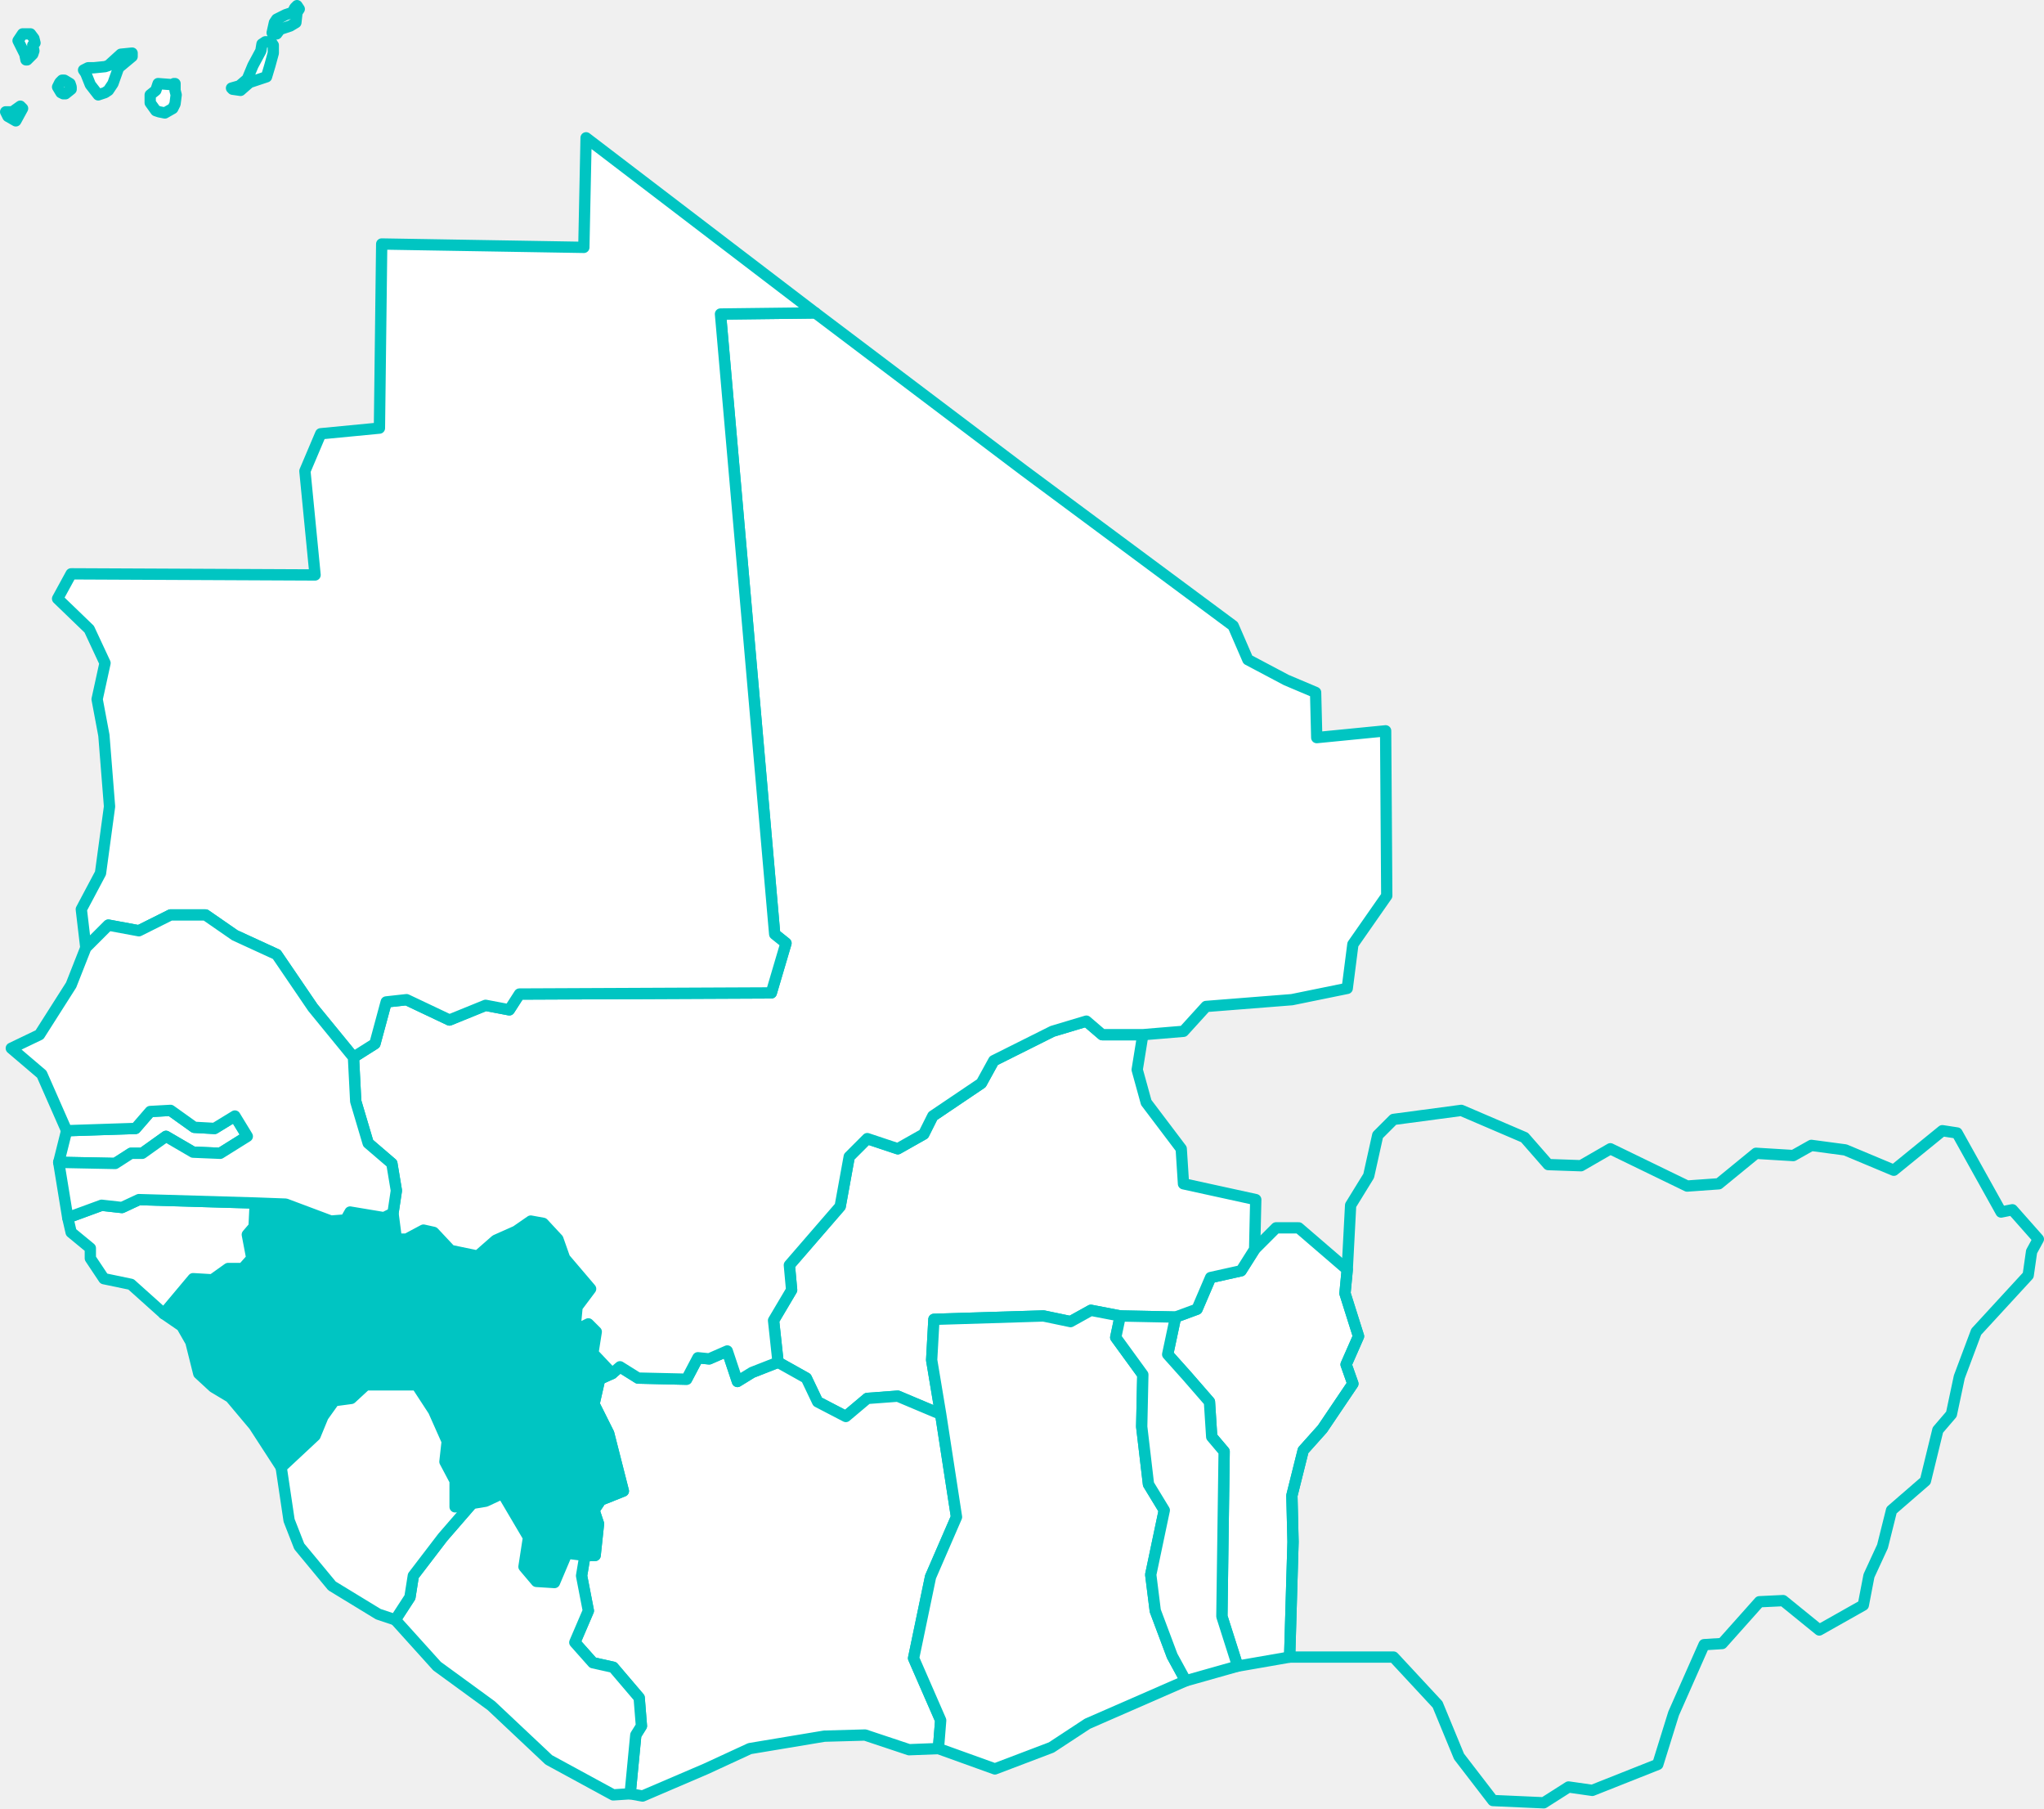
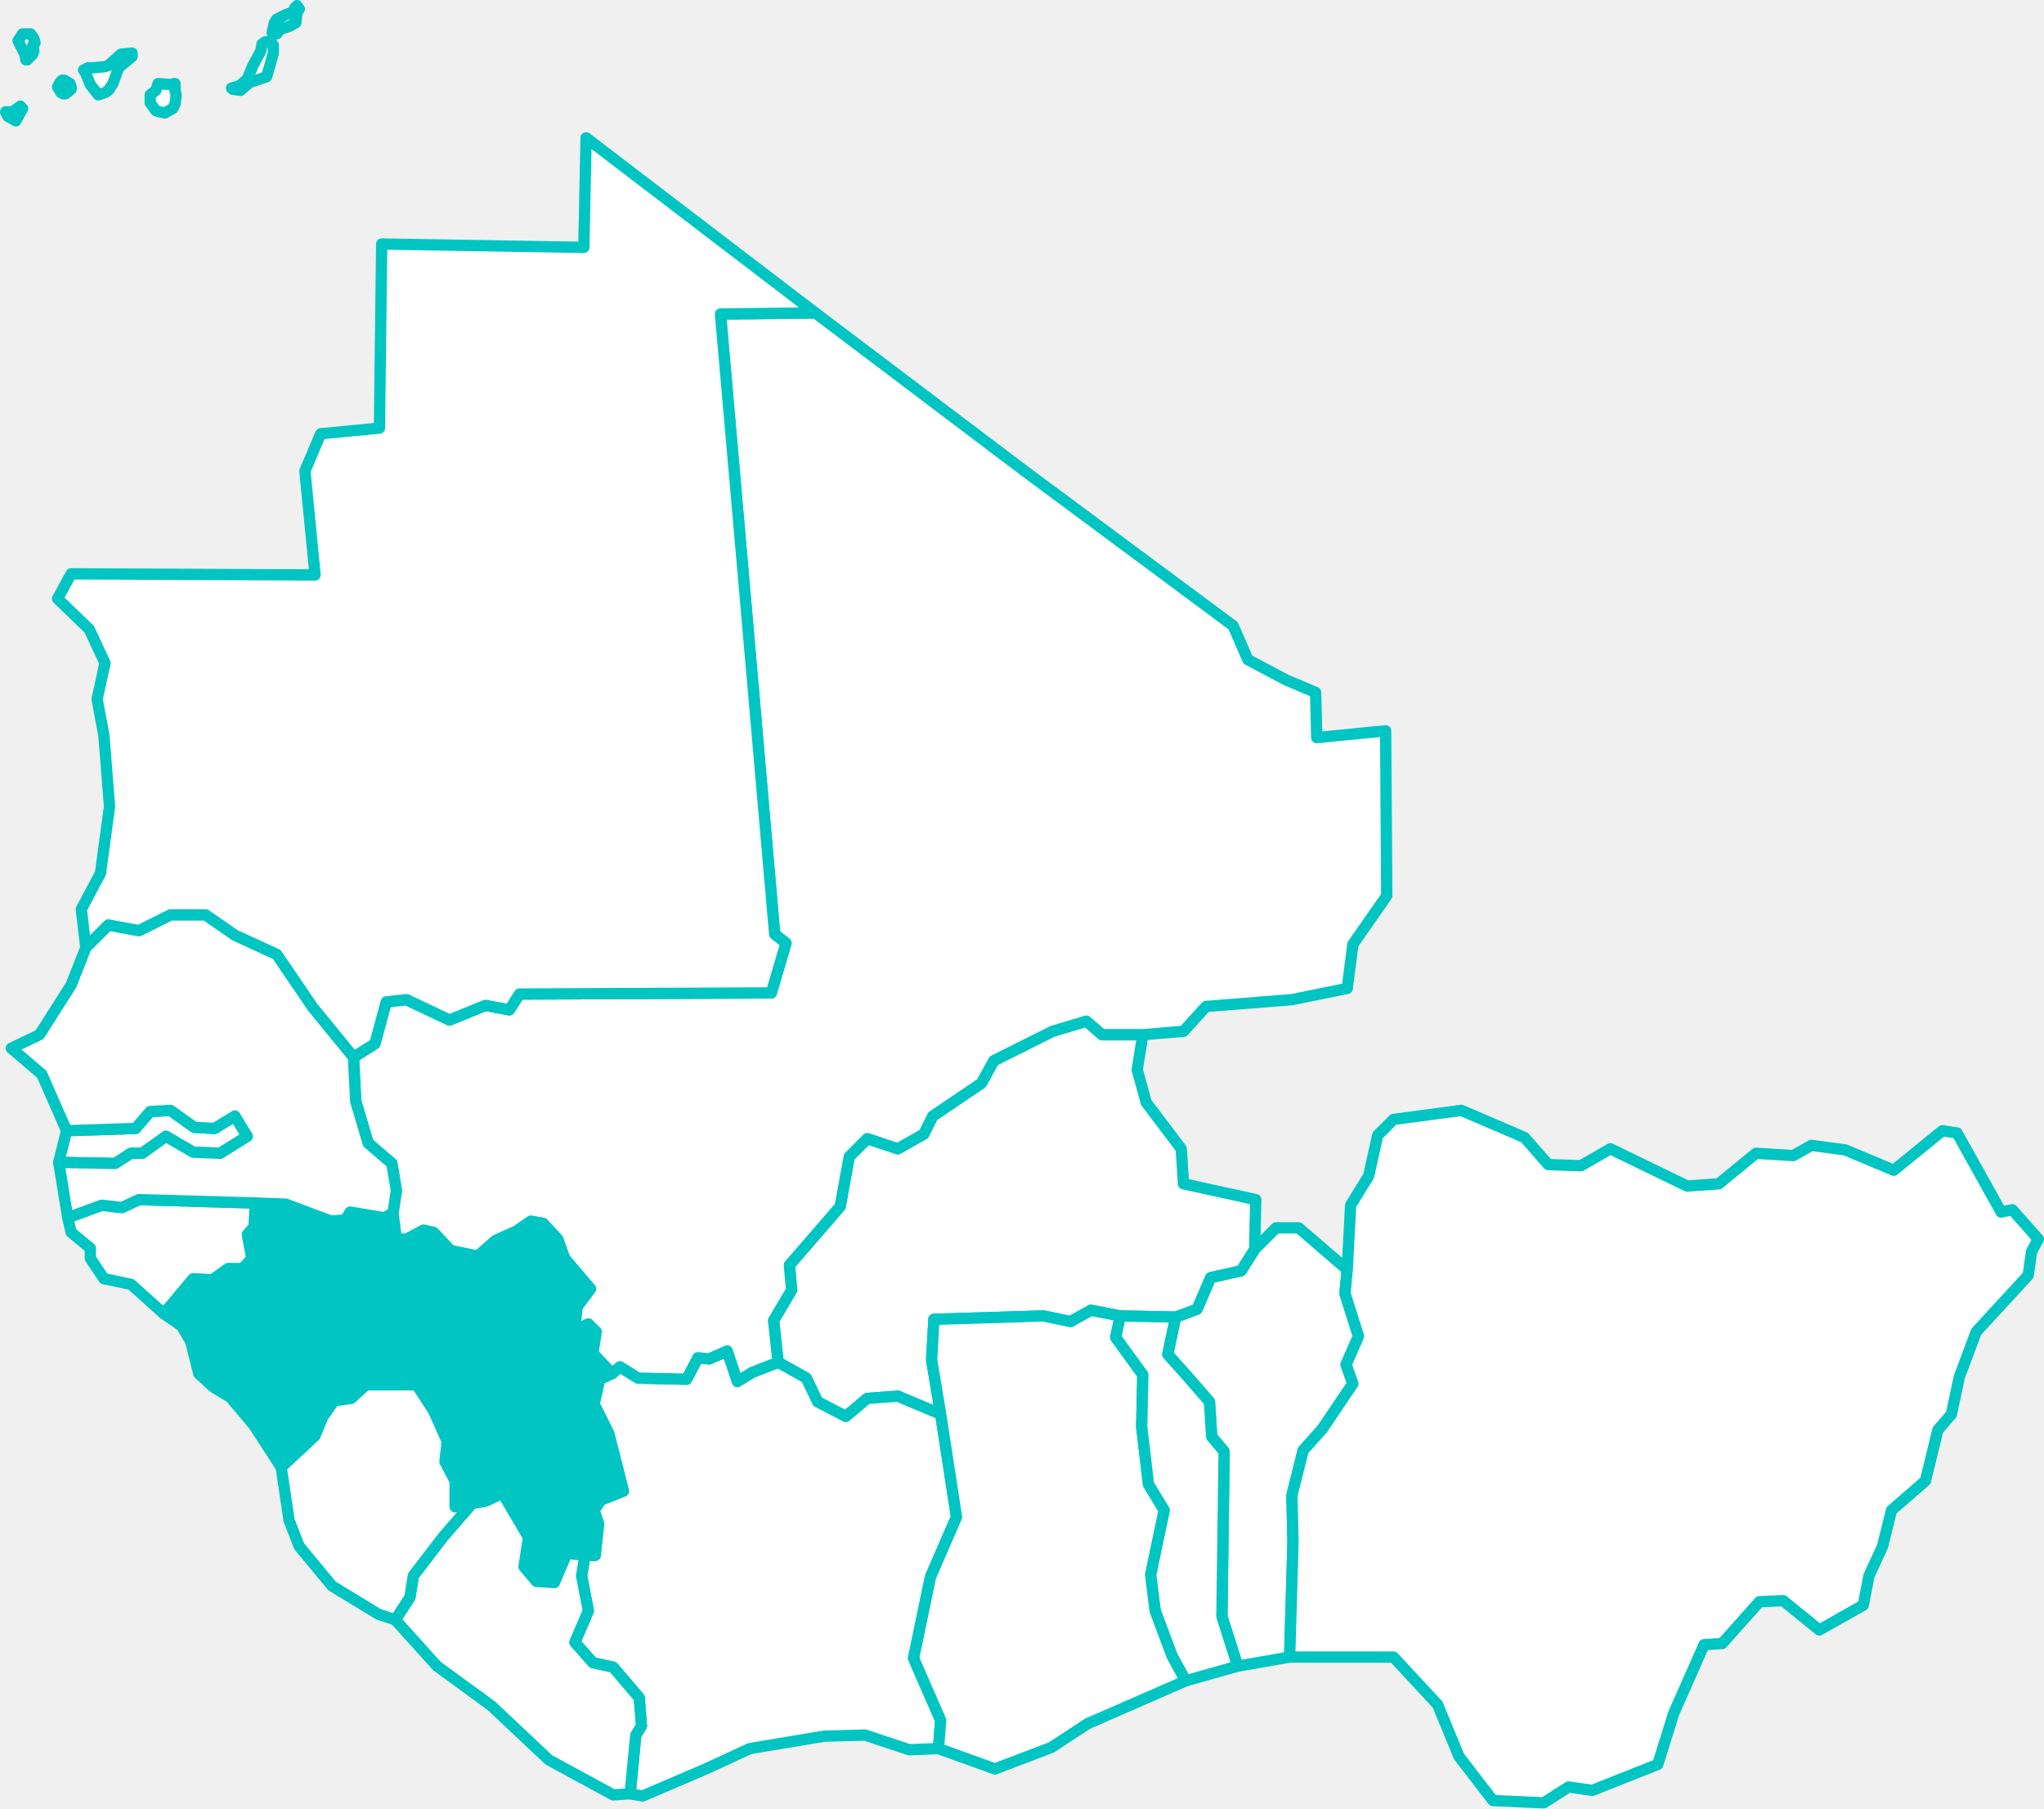
<svg xmlns="http://www.w3.org/2000/svg" enable_background="new 0 0 2000 1001" height="160.1" pretty_print="False" style="fill:none;stroke:#000000;stroke-linejoin:round" version="1.1" viewBox="0 0 181 160.1" width="181" id="svg2">
  <defs id="defs4">
    <style type="text/css" id="style6">path { fill-rule: evenodd; }</style>
  </defs>
  <path id="BJ" data-name="Benin" data-id="BJ" d="m 119.3,112.4 -4.3,-3.7 h -2 l -1.9,1.9 -1.2,1.9 -2.7,0.6 -1.2,2.8 -1.9,0.7 -0.7,3.3 1.7,1.9 2,2.3 0.2,3.1 1.1,1.3 -0.2,14.6 1.4,4.4 4.6,-0.8 0.3,-10.2 -0.1,-4.1 1,-4 1.7,-1.9 2.7,-4 -0.6,-1.7 1.1,-2.5 -1.2,-3.8 z" style="fill:#ffffff;fill-opacity:1;fill-rule:evenodd;stroke:#00c5c2;stroke-opacity:1" />
  <path id="BF" data-name="Burkina Faso" data-id="BF" d="m 101.2,91.6 h -3.6 l -1.4,-1.2 -3,0.9 -5.2,2.6 -1.1,2 -4.3,2.9 -0.8,1.6 -2.3,1.3 -2.7,-0.9 -1.6,1.6 -0.8,4.4 -4.5,5.2 0.2,2.2 -1.6,2.7 0.4,3.7 2.5,1.4 1,2.1 2.5,1.3 1.9,-1.6 2.7,-0.2 3.8,1.6 -0.8,-4.8 0.2,-3.6 9.7,-0.3 2.4,0.5 1.8,-1 2.6,0.5 4.9,0.1 1.9,-0.7 1.2,-2.8 2.7,-0.6 1.2,-1.9 0.1,-4.4 -6.4,-1.4 -0.2,-3.1 -3.1,-4.1 -0.8,-2.9 z" style="fill:#ffffff;fill-opacity:1;fill-rule:evenodd;stroke:#00c5c2;stroke-opacity:1" />
  <path id="CI" data-name="Côte d'Ivoire" data-id="CI" d="m 68.9,120.6 -2.3,0.9 -1.3,0.8 -0.9,-2.7 -1.6,0.7 -1,-0.1 -1,1.9 -4.3,-0.1 -1.6,-1 -0.7,0.6 -1.1,0.5 -0.5,2.2 1.3,2.6 1.3,5.1 -2,0.8 -0.6,0.9 0.4,1.2 -0.3,2.8 h -0.9 l -0.3,1.8 0.6,3.1 -1.2,2.8 1.6,1.8 1.8,0.4 2.3,2.7 0.2,2.5 -0.5,0.8 -0.5,5.2 1.1,0.2 5.6,-2.4 3.9,-1.8 6.6,-1.1 3.6,-0.1 3.9,1.3 2.6,-0.1 0.2,-2.5 -2.4,-5.5 1.5,-7.2 2.3,-5.3 -1.4,-9.1 -3.8,-1.6 -2.7,0.2 -1.9,1.6 -2.5,-1.3 -1,-2.1 z" style="fill:#ffffff;fill-opacity:1;fill-rule:evenodd;stroke:#00c5c2;stroke-opacity:1" />
  <path id="GH" data-name="Ghana" data-id="GH" d="m 99.2,116.5 -2.6,-0.5 -1.8,1 -2.4,-0.5 -9.7,0.3 -0.2,3.6 0.8,4.8 1.4,9.1 -2.3,5.3 -1.5,7.2 2.4,5.5 -0.2,2.5 5,1.8 5,-1.9 3.2,-2.1 8.7,-3.8 -1.2,-2.2 -1.5,-4 -0.4,-3.2 1.2,-5.7 -1.4,-2.3 -0.6,-5.1 0.1,-4.6 -2.4,-3.3 z" style="fill:#ffffff;fill-opacity:1;fill-rule:evenodd;stroke:#00c5c2;stroke-opacity:1" />
  <path id="GN" data-name="Guinea" data-id="GN" d="m 34.8,107.4 -0.8,0.4 -3,-0.5 -0.4,0.7 -1.3,0.1 -4,-1.5 -2.7,-0.1 -0.1,2.1 -0.6,0.7 0.4,2.1 -0.8,0.9 h -1.3 l -1.4,1 -1.7,-0.1 -2.6,3.1 1.6,1.1 0.8,1.4 0.7,2.8 1.3,1.2 1.5,0.9 2.1,2.5 2.4,3.7 3,-2.8 0.7,-1.7 1,-1.4 1.5,-0.2 1.3,-1.2 h 4.5 l 1.5,2.3 1.2,2.7 -0.2,1.8 0.9,1.7 v 2.3 l 1.5,-0.3 1.2,-0.2 1.5,-0.7 2.3,3.9 -0.4,2.6 1.1,1.3 1.6,0.1 1.1,-2.6 1.6,0.2 h 0.9 l 0.3,-2.8 -0.4,-1.2 0.6,-0.9 2,-0.8 -1.3,-5.1 -1.3,-2.6 0.5,-2.2 1.1,-0.5 -1.7,-1.8 0.3,-1.9 -0.7,-0.7 -1.2,0.6 0.2,-2.1 1.2,-1.6 -2.3,-2.7 -0.6,-1.7 -1.3,-1.4 -1.1,-0.2 -1.3,0.9 -1.8,0.8 -1.6,1.4 -2.4,-0.5 -1.5,-1.6 -0.9,-0.2 -1.5,0.8 h -0.9 z" style="fill:#00c5c2;fill-opacity:1;fill-rule:evenodd;stroke:#00c5c2;stroke-opacity:1" />
  <path id="GM" data-name="Gambia" data-id="GM" d="m 5.2,102.9 5,0.1 1.4,-0.9 h 1 l 2.1,-1.5 2.4,1.4 2.4,0.1 2.4,-1.5 -1.1,-1.8 -1.8,1.1 -1.8,-0.1 -2.1,-1.5 -1.8,0.1 -1.3,1.5 -6.1,0.2 z" style="fill:#ffffff;fill-opacity:1;fill-rule:evenodd;stroke:#00c5c2;stroke-opacity:1" />
  <path id="GW" data-name="Guinea-Bissau" data-id="GW" d="m 22.6,106.5 -10.3,-0.3 -1.5,0.7 -1.8,-0.2 -3,1.1 0.3,1.3 1.7,1.4 v 0.9 l 1.2,1.8 2.4,0.5 2.9,2.6 2.6,-3.1 1.7,0.1 1.4,-1 h 1.3 l 0.8,-0.9 -0.4,-2.1 0.6,-0.7 z" style="fill:#ffffff;fill-opacity:1;fill-rule:evenodd;stroke:#00c5c2;stroke-opacity:1" />
  <path id="LR" data-name="Liberia" data-id="LR" d="m 51.8,137.7 -1.6,-0.2 -1.1,2.6 -1.6,-0.1 -1.1,-1.3 0.4,-2.6 -2.3,-3.9 -1.5,0.7 -1.2,0.2 -2.6,3 -2.6,3.4 -0.3,1.9 -1.3,2 3.7,4.1 4.8,3.5 5.1,4.8 5.7,3.1 1.5,-0.1 0.5,-5.2 0.5,-0.8 -0.2,-2.5 -2.3,-2.7 -1.8,-0.4 -1.6,-1.8 1.2,-2.8 -0.6,-3.1 z" style="fill:#ffffff;fill-opacity:1;fill-rule:evenodd;stroke:#00c5c2;stroke-opacity:1" />
  <path id="ML" data-name="Mali" data-id="ML" d="m 122.7,64.7 -6.1,0.6 -0.1,-4 -2.6,-1.1 -3.4,-1.8 -1.3,-3 -18.6,-13.8 -18.4,-13.9 -8.4,0.1 2.4,27.4 2.4,27.5 1,0.8 -1.3,4.4 -22.3,0.1 -0.9,1.4 -2.1,-0.4 -3.2,1.3 -3.8,-1.8 -1.8,0.2 -1,3.7 -1.9,1.2 0.2,3.9 1.1,3.7 2.1,1.8 0.4,2.4 -0.3,2 0.3,2.3 h 0.9 l 1.5,-0.8 0.9,0.2 1.5,1.6 2.4,0.5 1.6,-1.4 1.8,-0.8 1.3,-0.9 1.1,0.2 1.3,1.4 0.6,1.7 2.3,2.7 -1.2,1.6 -0.2,2.1 1.2,-0.6 0.7,0.7 -0.3,1.9 1.7,1.8 0.7,-0.6 1.6,1 4.3,0.1 1,-1.9 1,0.1 1.6,-0.7 0.9,2.7 1.3,-0.8 2.3,-0.9 -0.4,-3.7 1.6,-2.7 -0.2,-2.2 4.5,-5.2 0.8,-4.4 1.6,-1.6 2.7,0.9 2.3,-1.3 0.8,-1.6 4.3,-2.9 1.1,-2 5.2,-2.6 3,-0.9 1.4,1.2 h 3.6 l 3.6,-0.3 2,-2.2 7.6,-0.6 4.9,-1 0.5,-3.9 3,-4.3 z" style="fill:#ffffff;fill-opacity:1;fill-rule:evenodd;stroke:#00c5c2;stroke-opacity:1" />
  <path id="MR" data-name="Mauritania" data-id="MR" d="m 72.2,27.7 -20.3,-15.5 -0.2,9.7 -17.9,-0.3 -0.2,16.3 -5.2,0.5 -1.4,3.3 0.9,9.2 -21.6,-0.1 -1.2,2.2 2.8,2.7 1.4,3 -0.7,3.2 0.6,3.2 0.5,6.3 -0.8,5.9 -1.7,3.2 0.4,3.4 2,-2 2.7,0.5 2.8,-1.4 h 3.1 l 2.6,1.8 3.7,1.7 3.2,4.7 3.6,4.4 1.9,-1.2 1,-3.7 1.8,-0.2 3.8,1.8 3.2,-1.3 2.1,0.4 0.9,-1.4 22.3,-0.1 1.3,-4.4 -1,-0.8 -2.4,-27.5 -2.4,-27.4 z" style="fill:#ffffff;fill-opacity:1;fill-rule:evenodd;stroke:#00c5c2;stroke-opacity:1" />
-   <path id="NG" data-name="Nigeria" data-id="NG" d="m 178.2,107.1 -1,0.2 -3.9,-7 -1.3,-0.2 -4.3,3.5 -4.3,-1.8 -3,-0.4 -1.6,0.9 -3.3,-0.2 -3.3,2.7 -2.8,0.2 -6.8,-3.3 -2.6,1.5 -2.9,-0.1 -2.1,-2.4 -5.6,-2.4 -6,0.8 -1.4,1.4 -0.8,3.6 -1.6,2.6 -0.3,5.7 -0.2,2.1 1.2,3.8 -1.1,2.5 0.6,1.7 -2.7,4 -1.7,1.9 -1,4 0.1,4.1 -0.3,10.2 h 4.9 4.3 l 3.9,4.2 1.9,4.6 3,3.9 4.5,0.2 2.2,-1.4 2.1,0.3 5.8,-2.3 1.4,-4.5 2.7,-6.1 1.6,-0.1 3.3,-3.7 2.1,-0.1 3.2,2.6 3.9,-2.2 0.5,-2.6 1.2,-2.6 0.8,-3.2 3,-2.6 1.1,-4.5 1.2,-1.4 0.7,-3.3 1.5,-4 4.6,-5 0.3,-2.1 0.6,-1.1 z" style="fill:#000000;fill-opacity:0;fill-rule:evenodd;stroke:#00c5c2;stroke-opacity:1" />
+   <path id="NG" data-name="Nigeria" data-id="NG" d="m 178.2,107.1 -1,0.2 -3.9,-7 -1.3,-0.2 -4.3,3.5 -4.3,-1.8 -3,-0.4 -1.6,0.9 -3.3,-0.2 -3.3,2.7 -2.8,0.2 -6.8,-3.3 -2.6,1.5 -2.9,-0.1 -2.1,-2.4 -5.6,-2.4 -6,0.8 -1.4,1.4 -0.8,3.6 -1.6,2.6 -0.3,5.7 -0.2,2.1 1.2,3.8 -1.1,2.5 0.6,1.7 -2.7,4 -1.7,1.9 -1,4 0.1,4.1 -0.3,10.2 h 4.9 4.3 l 3.9,4.2 1.9,4.6 3,3.9 4.5,0.2 2.2,-1.4 2.1,0.3 5.8,-2.3 1.4,-4.5 2.7,-6.1 1.6,-0.1 3.3,-3.7 2.1,-0.1 3.2,2.6 3.9,-2.2 0.5,-2.6 1.2,-2.6 0.8,-3.2 3,-2.6 1.1,-4.5 1.2,-1.4 0.7,-3.3 1.5,-4 4.6,-5 0.3,-2.1 0.6,-1.1 z" style="fill:#ffffff;fill-opacity:1;fill-rule:evenodd;stroke:#00c5c2;stroke-opacity:1" />
  <path id="SN" data-name="Senegal" data-id="SN" d="m 31.3,93.6 -3.6,-4.4 -3.2,-4.7 -3.7,-1.7 -2.6,-1.8 h -3.1 l -2.8,1.4 -2.7,-0.5 -2,2 -1.3,3.3 -2.8,4.4 -2.5,1.2 2.7,2.3 2.2,5 6.1,-0.2 1.3,-1.5 1.8,-0.1 2.1,1.5 1.8,0.1 1.8,-1.1 1.1,1.8 -2.4,1.5 -2.4,-0.1 -2.4,-1.4 -2.1,1.5 h -1 l -1.4,0.9 -5,-0.1 0.8,4.9 3,-1.1 1.8,0.2 1.5,-0.7 10.3,0.3 2.7,0.1 4,1.5 1.3,-0.1 0.4,-0.7 3,0.5 0.8,-0.4 0.3,-2 -0.4,-2.4 -2.1,-1.8 -1.1,-3.7 z" style="fill:#ffffff;fill-opacity:1;fill-rule:evenodd;stroke:#00c5c2;stroke-opacity:1" />
  <path id="SL" data-name="Sierra Leone" data-id="SL" d="m 41.8,133.1 -1.5,0.3 v -2.3 l -0.9,-1.7 0.2,-1.8 -1.2,-2.7 -1.5,-2.3 h -4.5 l -1.3,1.2 -1.5,0.2 -1,1.4 -0.7,1.7 -3,2.8 0.7,4.7 0.9,2.3 2.9,3.5 4.1,2.5 1.5,0.5 1.3,-2 0.3,-1.9 2.6,-3.4 z" style="fill:#ffffff;fill-opacity:1;fill-rule:evenodd;stroke:#00c5c2;stroke-opacity:1" />
  <path id="TG" data-name="Togo" data-id="TG" d="m 104.1,116.6 -4.9,-0.1 -0.4,1.9 2.4,3.3 -0.1,4.6 0.6,5.1 1.4,2.3 -1.2,5.7 0.4,3.2 1.5,4 1.2,2.2 4.6,-1.3 -1.4,-4.4 0.2,-14.6 -1.1,-1.3 -0.2,-3.1 -2,-2.3 -1.7,-1.9 z" style="fill:#ffffff;fill-opacity:1;fill-rule:evenodd;stroke:#00c5c2;stroke-opacity:1" />
  <path id="IC" data-name="Canary Islands" data-id="IC" d="m 2,9.6 -0.2,-0.2 -0.7,0.5 H 0.5 l 0.1,0.2 0.1,0.2 0.7,0.4 z m 13.5,-2.1 v -0.1 h -0.1 l -0.1,0.1 -1.3,-0.1 -0.2,0.6 -0.5,0.4 v 0.7 l 0.5,0.7 0.3,0.1 0.5,0.1 0.7,-0.4 0.2,-0.4 0.1,-0.8 -0.1,-0.4 z m -9.7,0.8 0.5,-0.4 v -0.2 l -0.1,-0.3 -0.5,-0.3 h -0.2 l -0.2,0.2 -0.2,0.4 0.3,0.5 0.2,0.1 z m 4.7,-2.3 1.2,-1 v -0.3 l -1,0.1 -1.1,1 -0.3,0.1 -1,0.1 h -0.5 l -0.4,0.2 0.2,0.3 0.4,1 0.7,0.9 0.6,-0.2 0.3,-0.2 0.4,-0.6 z m 11.6,1.3 1.5,-0.5 0.3,-1 0.3,-1.1 v -0.7 l -0.2,-0.3 h -0.1 -0.4 l -0.3,0.2 -0.1,0.6 -0.7,1.3 -0.5,1.2 -0.7,0.6 -0.7,0.2 0.1,0.1 0.7,0.1 z m -19.7,-2 0.5,-0.5 0.1,-0.3 -0.1,-0.5 0.2,-0.2 -0.1,-0.4 -0.3,-0.4 h -0.7 l -0.4,0.6 0.6,1.2 0.1,0.5 z m 22.4,-2.7 0.9,-0.3 0.5,-0.3 0.1,-0.9 0.2,-0.3 -0.2,-0.3 -0.2,0.2 -0.2,0.4 -0.6,0.2 -0.8,0.4 -0.2,0.3 -0.2,0.9 0.4,0.1 z" style="fill:#ffffff;fill-opacity:1;fill-rule:evenodd;stroke:#00c5c2;stroke-opacity:1" />
</svg>
